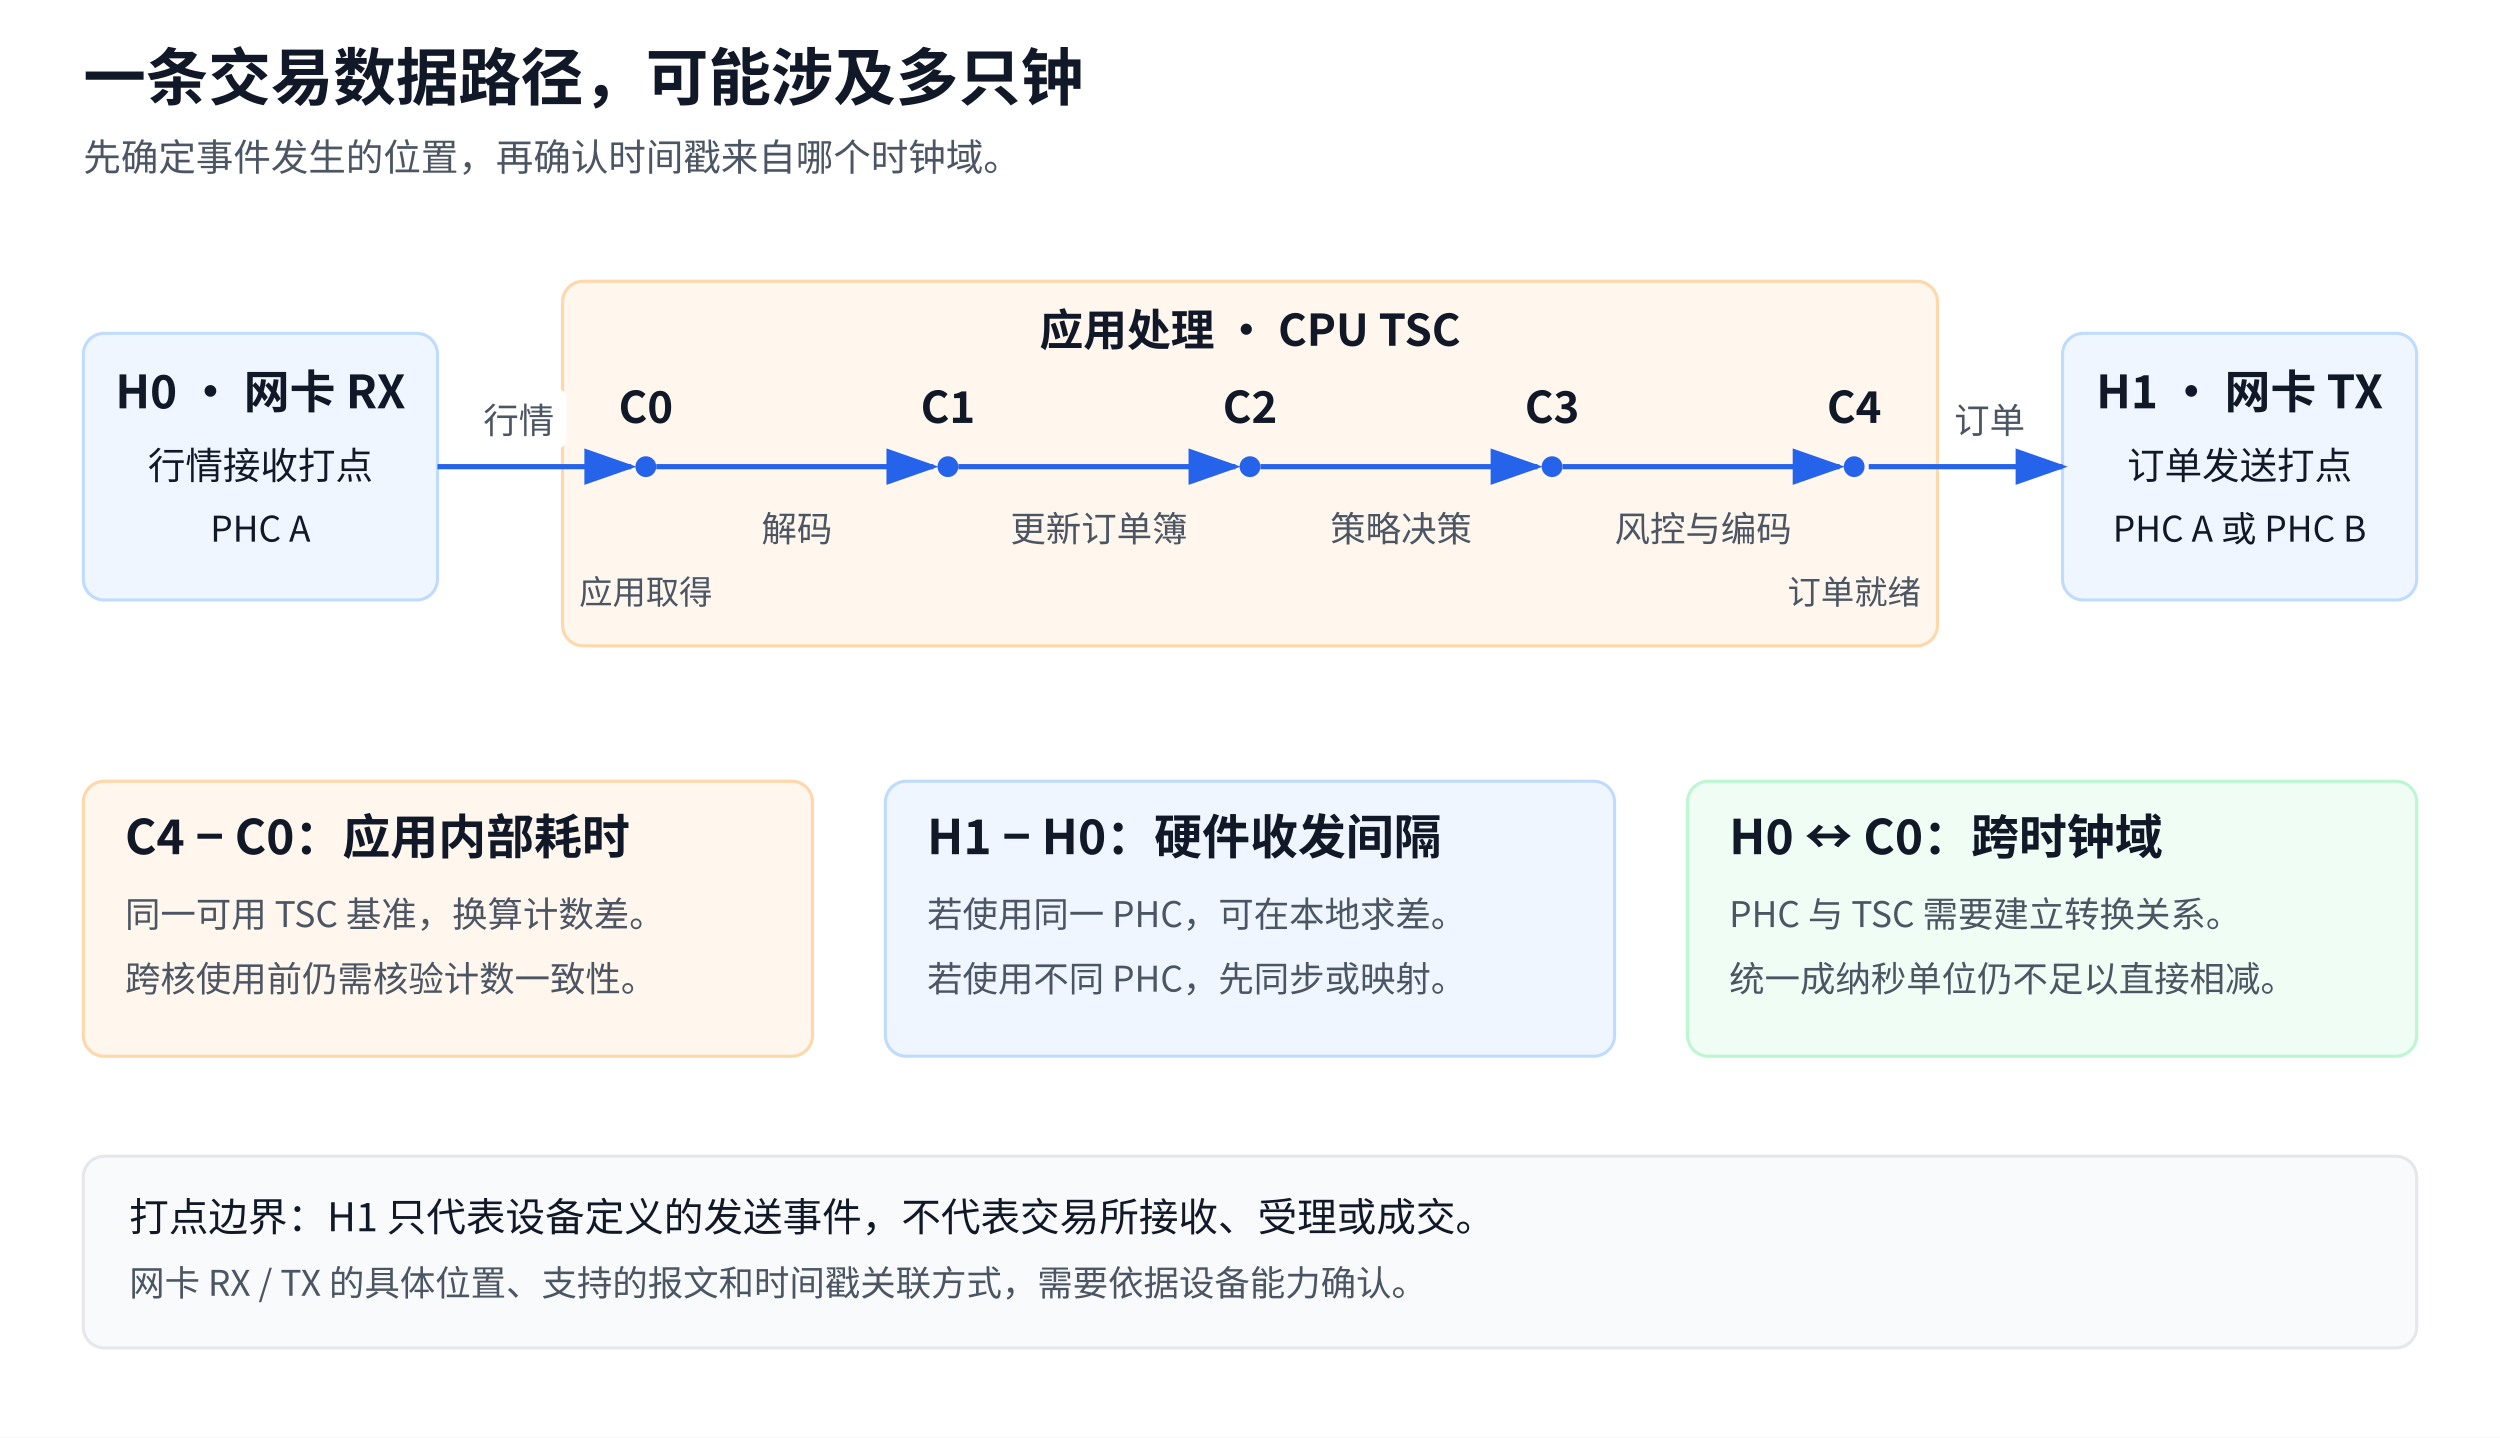
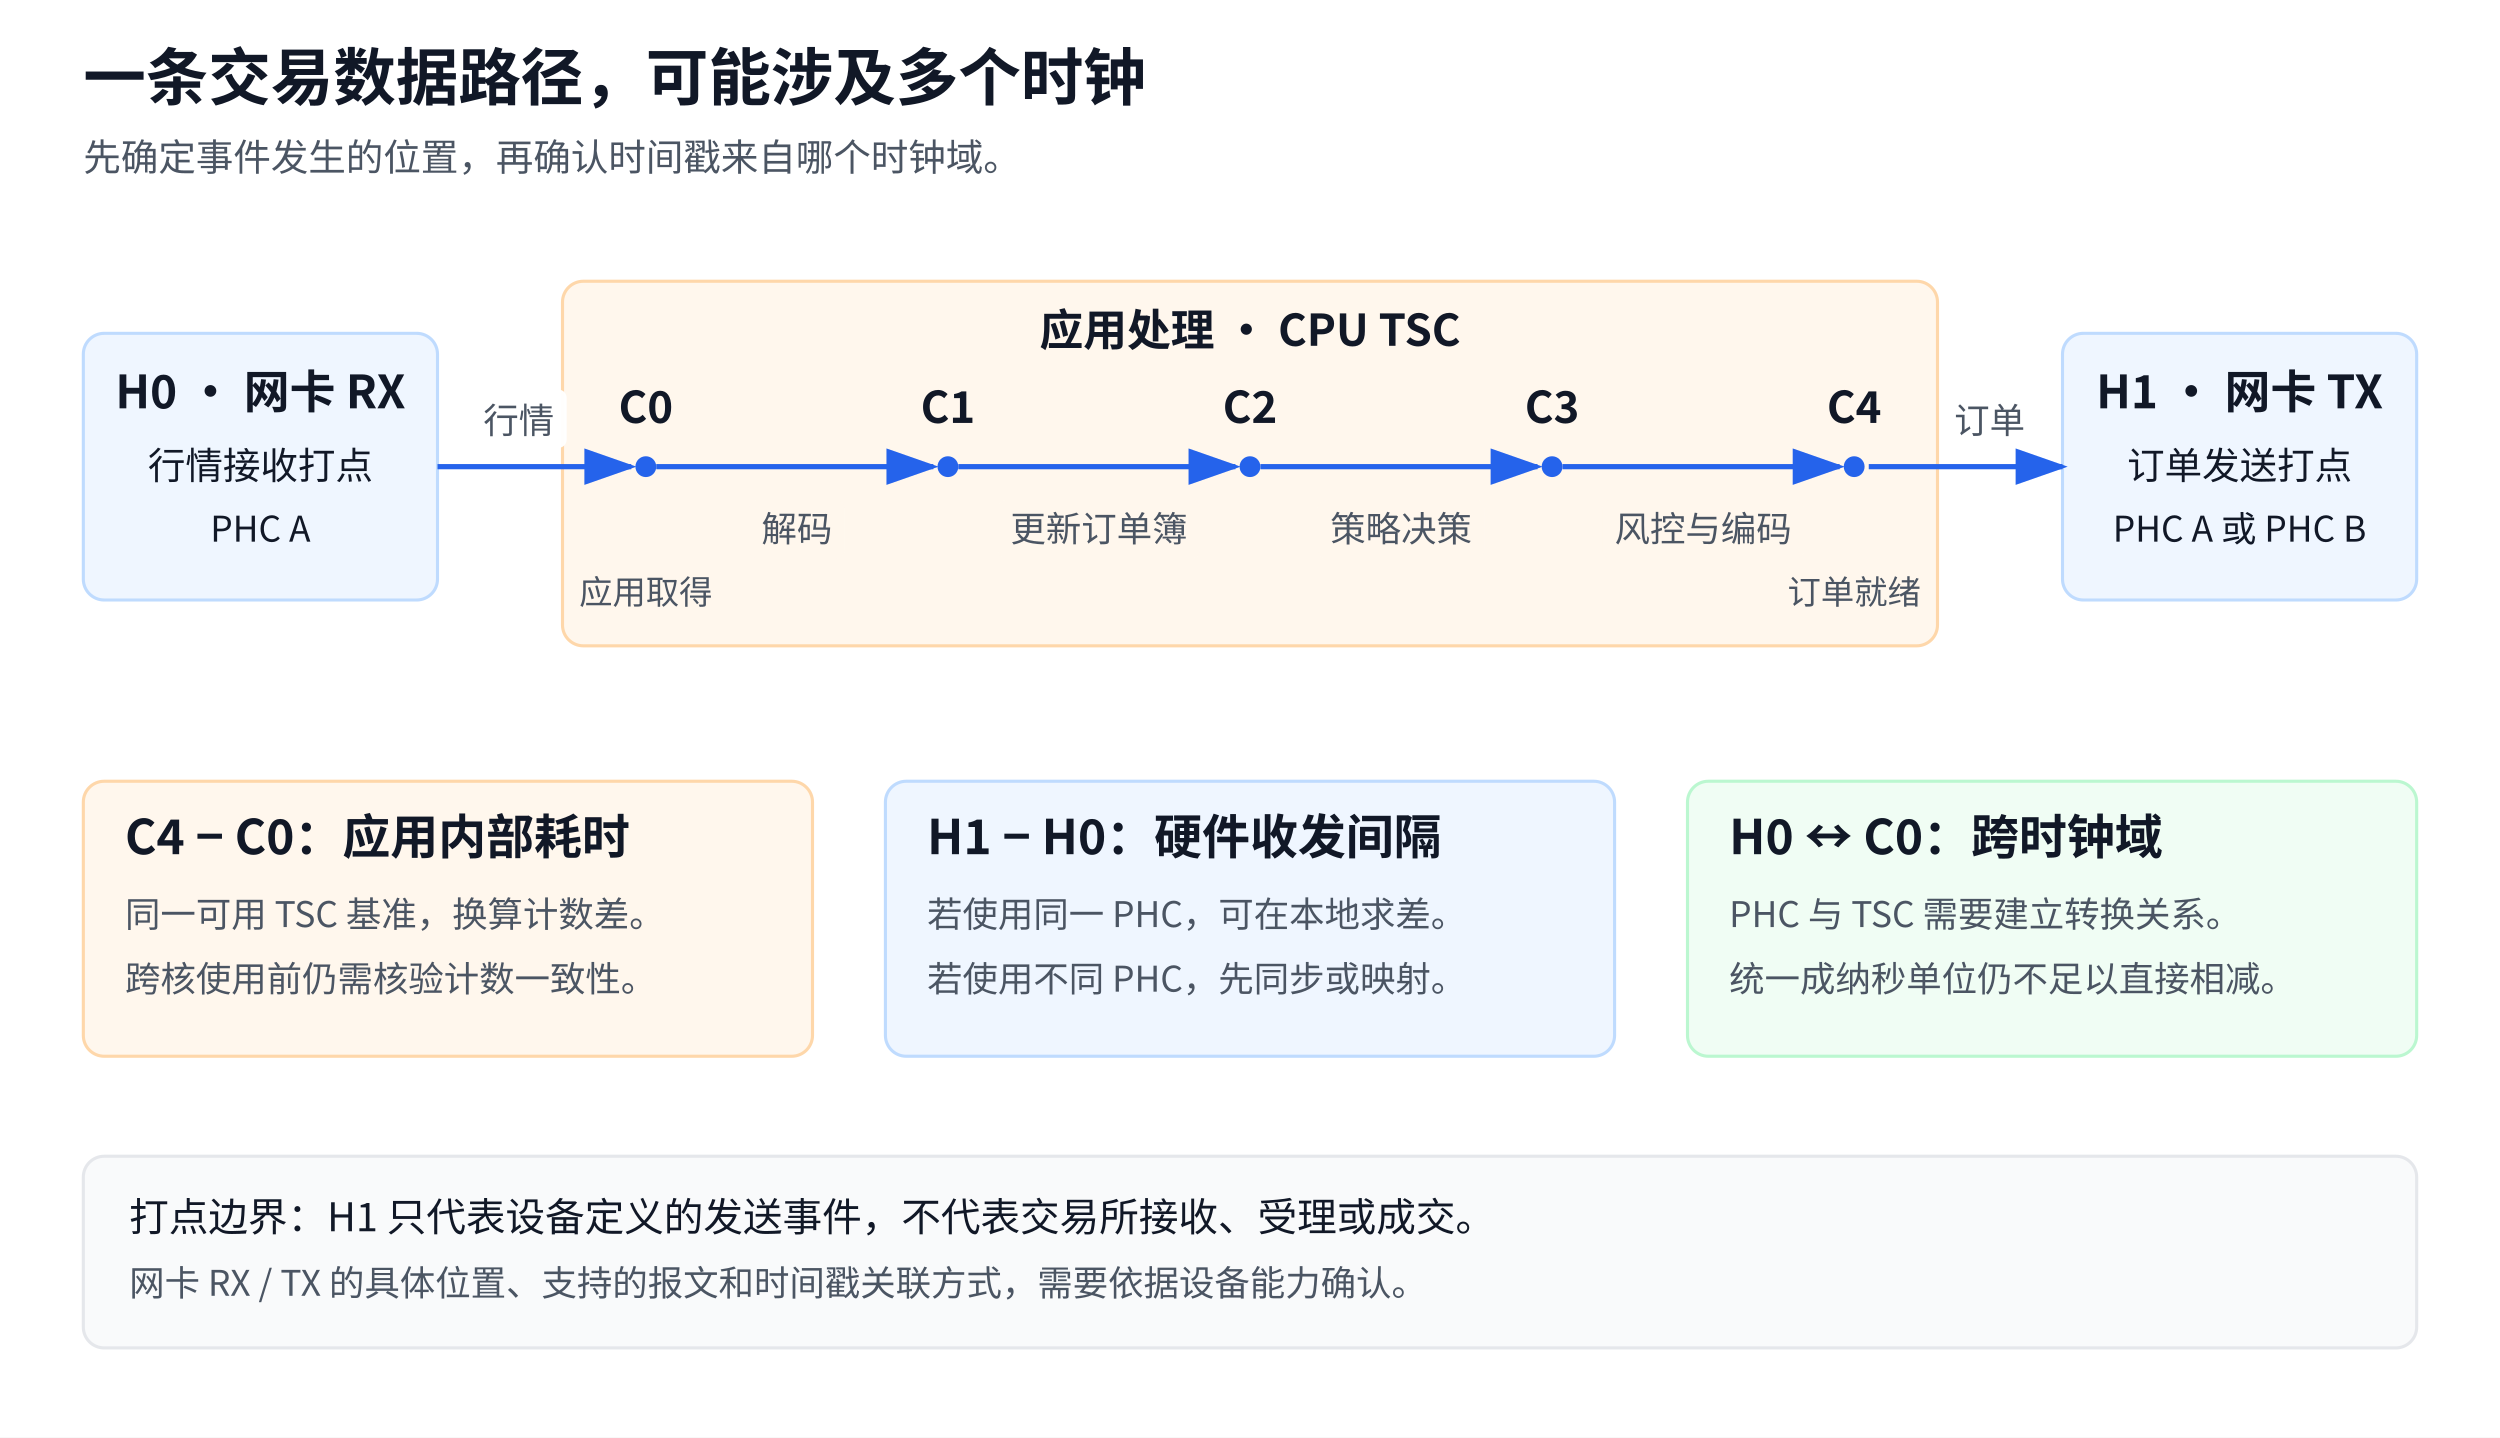
<svg xmlns="http://www.w3.org/2000/svg" viewBox="0 0 1200 690" width="1200" height="690">
  <style>text{font-family:"PingFang SC","Noto Sans CJK SC","Microsoft YaHei","Helvetica Neue",Arial,sans-serif;fill:#111827} .title{font-size:30px;font-weight:600}.sub{font-size:18px;fill:#4b5563}.node{font-size:23px;font-weight:600}.body{font-size:19px}.small{font-size:17px;fill:#4b5563}</style>
  <defs>
    <marker id="arrow-blue" markerWidth="10" markerHeight="7" refX="9" refY="3.5" orient="auto">
      <polygon points="0 0,10 3.5,0 7" fill="#2563eb" />
    </marker>
    <marker id="arrow-orange" markerWidth="10" markerHeight="7" refX="9" refY="3.5" orient="auto">
      <polygon points="0 0,10 3.5,0 7" fill="#ea580c" />
    </marker>
    <marker id="arrow-gray" markerWidth="10" markerHeight="7" refX="9" refY="3.5" orient="auto">
      <polygon points="0 0,10 3.5,0 7" fill="#6b7280" />
    </marker>
  </defs>
  <rect width="1200" height="690" fill="#ffffff" />
-   <text x="40" y="48" text-anchor="start" class="title">一条交易数据路径，可能涉及多只钟</text>
+   <text x="40" y="48" text-anchor="start" class="title">一条交易数据路径，可能涉及多个时钟</text>
  <text x="40" y="82" text-anchor="start" class="sub">先确定事件发生的位置，再确认时间戳来自哪个时钟域。</text>
  <rect x="40" y="160" width="170" height="128" rx="10" fill="#eff6ff" stroke="#bfdbfe" stroke-width="1.5" />
  <text x="125" y="196" text-anchor="middle" style="font-size:22px;font-weight:600;fill:#111827">H0 · 网卡 RX</text>
  <text x="125" y="230" text-anchor="middle" style="font-size:18px;font-weight:400;fill:#111827">行情接收打点</text>
  <text x="125" y="260" text-anchor="middle" style="font-size:17px;font-weight:400;fill:#111827">PHC A</text>
  <rect x="990" y="160" width="170" height="128" rx="10" fill="#eff6ff" stroke="#bfdbfe" stroke-width="1.5" />
  <text x="1075" y="196" text-anchor="middle" style="font-size:22px;font-weight:600;fill:#111827">H1 · 网卡 TX</text>
  <text x="1075" y="230" text-anchor="middle" style="font-size:18px;font-weight:400;fill:#111827">订单发送打点</text>
  <text x="1075" y="260" text-anchor="middle" style="font-size:17px;font-weight:400;fill:#111827">PHC A 或 PHC B</text>
  <rect x="270" y="135" width="660" height="175" rx="10" fill="#fff7ed" stroke="#fed7aa" stroke-width="1.5" />
  <text x="600" y="166" text-anchor="middle" style="font-size:21px;font-weight:600;fill:#111827">应用处理 · CPU TSC</text>
  <line x1="315" y1="224" x2="448" y2="224" stroke="#2563eb" stroke-width="2.5" marker-end="url(#arrow-blue)" />
  <rect x="359.5" y="240" width="46" height="28" rx="4" fill="#fff7ed" opacity="0.97" />
  <text x="382.5" y="260" text-anchor="middle" style="font-size:17px;font-weight:400;fill:#4b5563">解码</text>
  <line x1="460" y1="224" x2="593" y2="224" stroke="#2563eb" stroke-width="2.5" marker-end="url(#arrow-blue)" />
  <rect x="479.0" y="240" width="97" height="28" rx="4" fill="#fff7ed" opacity="0.97" />
  <text x="527.5" y="260" text-anchor="middle" style="font-size:17px;font-weight:400;fill:#4b5563">更新订单簿</text>
  <line x1="605" y1="224" x2="738" y2="224" stroke="#2563eb" stroke-width="2.5" marker-end="url(#arrow-blue)" />
  <rect x="632.5" y="240" width="80" height="28" rx="4" fill="#fff7ed" opacity="0.97" />
  <text x="672.5" y="260" text-anchor="middle" style="font-size:17px;font-weight:400;fill:#4b5563">策略决策</text>
  <line x1="750" y1="224" x2="883" y2="224" stroke="#2563eb" stroke-width="2.5" marker-end="url(#arrow-blue)" />
  <rect x="769.0" y="240" width="97" height="28" rx="4" fill="#fff7ed" opacity="0.97" />
  <text x="817.5" y="260" text-anchor="middle" style="font-size:17px;font-weight:400;fill:#4b5563">风控与编码</text>
  <circle cx="310" cy="224" r="5" fill="#2563eb" />
  <text x="310" y="203" text-anchor="middle" style="font-size:21px;font-weight:600;fill:#111827">C0</text>
  <circle cx="455" cy="224" r="5" fill="#2563eb" />
  <text x="455" y="203" text-anchor="middle" style="font-size:21px;font-weight:600;fill:#111827">C1</text>
  <circle cx="600" cy="224" r="5" fill="#2563eb" />
  <text x="600" y="203" text-anchor="middle" style="font-size:21px;font-weight:600;fill:#111827">C2</text>
  <circle cx="745" cy="224" r="5" fill="#2563eb" />
  <text x="745" y="203" text-anchor="middle" style="font-size:21px;font-weight:600;fill:#111827">C3</text>
  <circle cx="890" cy="224" r="5" fill="#2563eb" />
  <text x="890" y="203" text-anchor="middle" style="font-size:21px;font-weight:600;fill:#111827">C4</text>
  <text x="310" y="290" text-anchor="middle" style="font-size:16px;font-weight:400;fill:#4b5563">应用取得</text>
  <text x="890" y="290" text-anchor="middle" style="font-size:16px;font-weight:400;fill:#4b5563">订单就绪</text>
  <line x1="210" y1="224" x2="303" y2="224" stroke="#2563eb" stroke-width="2.5" marker-end="url(#arrow-blue)" />
  <line x1="897" y1="224" x2="990" y2="224" stroke="#2563eb" stroke-width="2.5" marker-end="url(#arrow-blue)" />
  <rect x="226" y="187" width="46" height="28" rx="4" fill="#ffffff" opacity="0.97" />
  <text x="249" y="208" text-anchor="middle" style="font-size:17px;font-weight:400;fill:#4b5563">行情</text>
  <rect x="932" y="187" width="46" height="28" rx="4" fill="#ffffff" opacity="0.97" />
  <text x="955" y="208" text-anchor="middle" style="font-size:17px;font-weight:400;fill:#4b5563">订单</text>
  <g transform="translate(0,40)">
    <rect x="40" y="335" width="350" height="132" rx="10" fill="#fff7ed" stroke="#fed7aa" stroke-width="1.5" />
    <text x="60" y="370" text-anchor="start" class="node">C4 − C0：应用内部耗时</text>
    <text x="60" y="405" text-anchor="start" class="small">同一可用 TSC 基准，换算计数差。</text>
    <text x="60" y="436" text-anchor="start" class="small">跨核使用前仍需核验计数一致性。</text>
    <rect x="425" y="335" width="350" height="132" rx="10" fill="#eff6ff" stroke="#bfdbfe" stroke-width="1.5" />
    <text x="445" y="370" text-anchor="start" class="node">H1 − H0：硬件收发间隔</text>
    <text x="445" y="405" text-anchor="start" class="small">若使用同一 PHC，可在本地求差。</text>
    <text x="445" y="436" text-anchor="start" class="small">若使用不同 PHC，先同步或映射。</text>
    <rect x="810" y="335" width="350" height="132" rx="10" fill="#f0fdf4" stroke="#bbf7d0" stroke-width="1.5" />
    <text x="830" y="370" text-anchor="start" class="node">H0 ↔ C0：跨时钟域</text>
    <text x="830" y="405" text-anchor="start" class="small">PHC 与 TSC 需要建立转换关系。</text>
    <text x="830" y="436" text-anchor="start" class="small">统一成纳秒单位仍不足以直接相减。</text>
    <rect x="40" y="515" width="1120" height="92" rx="10" fill="#f9fafb" stroke="#e5e7eb" stroke-width="1.5" />
    <text x="62" y="551" text-anchor="start" class="body">打点边界：H1 只代表设备定义的发送事件，不代表交易所接收、受理或成交。</text>
    <text x="62" y="582" text-anchor="start" class="small">网卡 RX / TX 的具体位置、支持的报文和时间戳关联方式，需要依据设备能力确认。</text>
  </g>
</svg>
